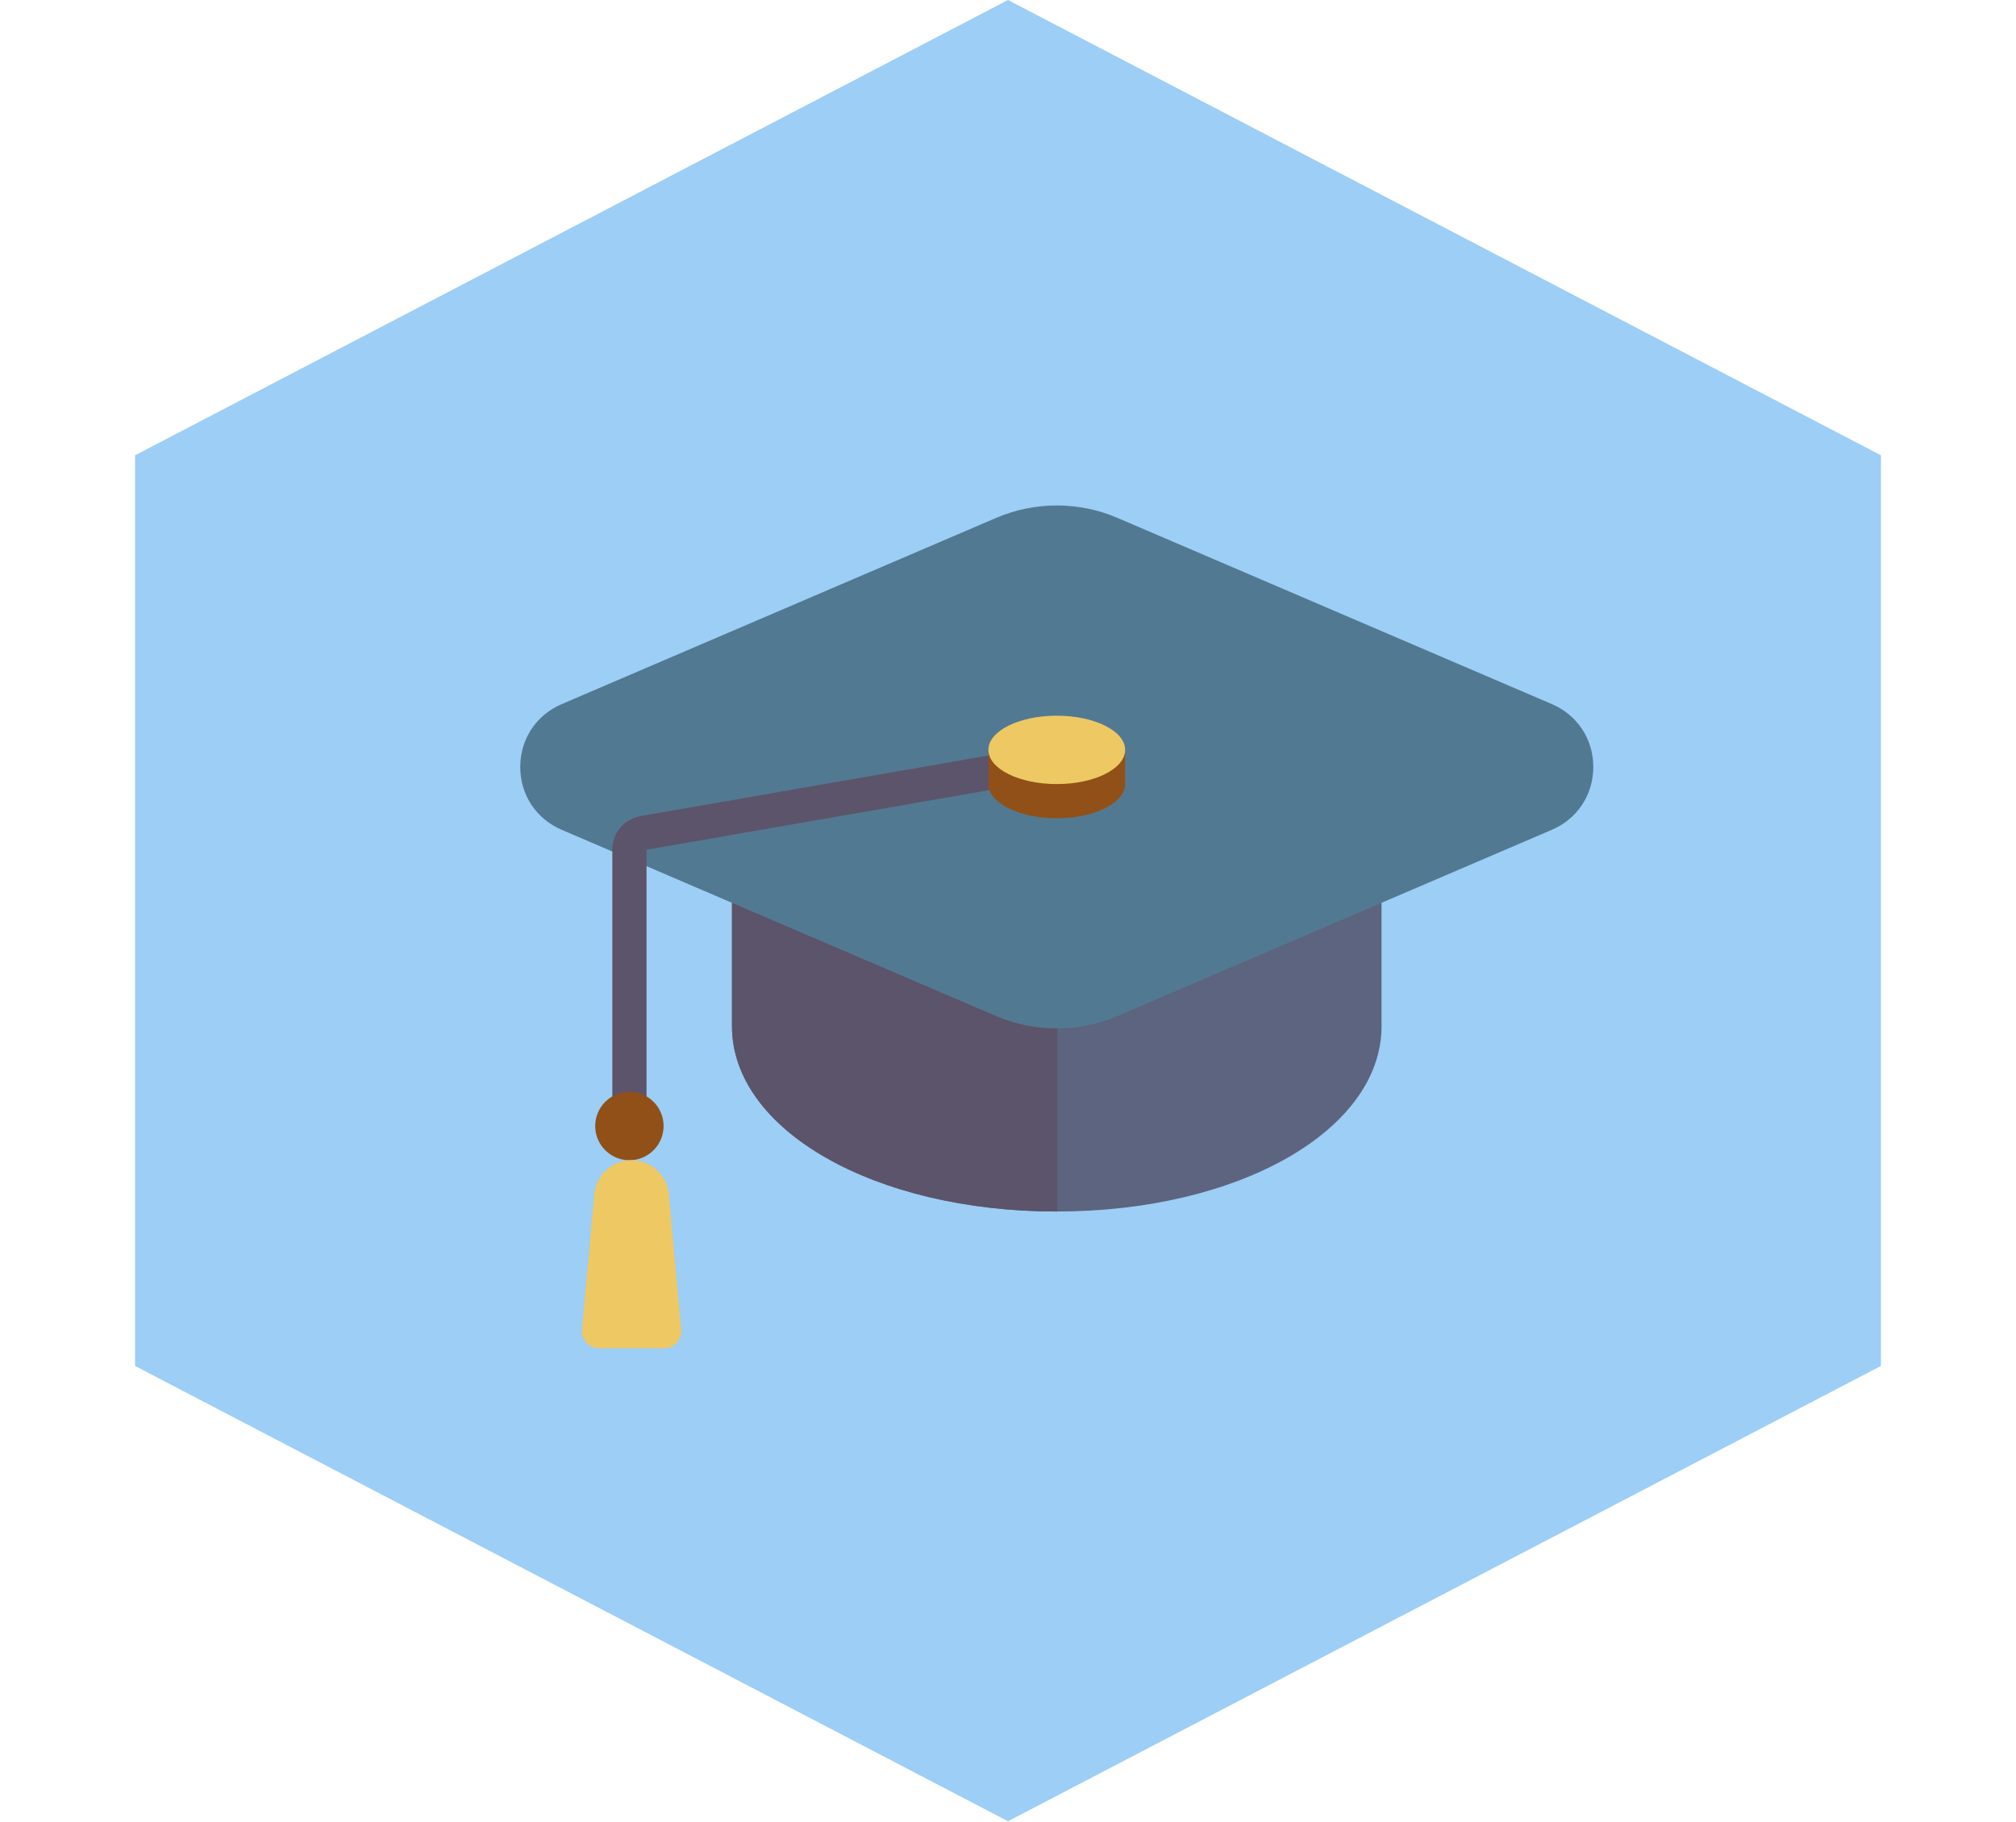
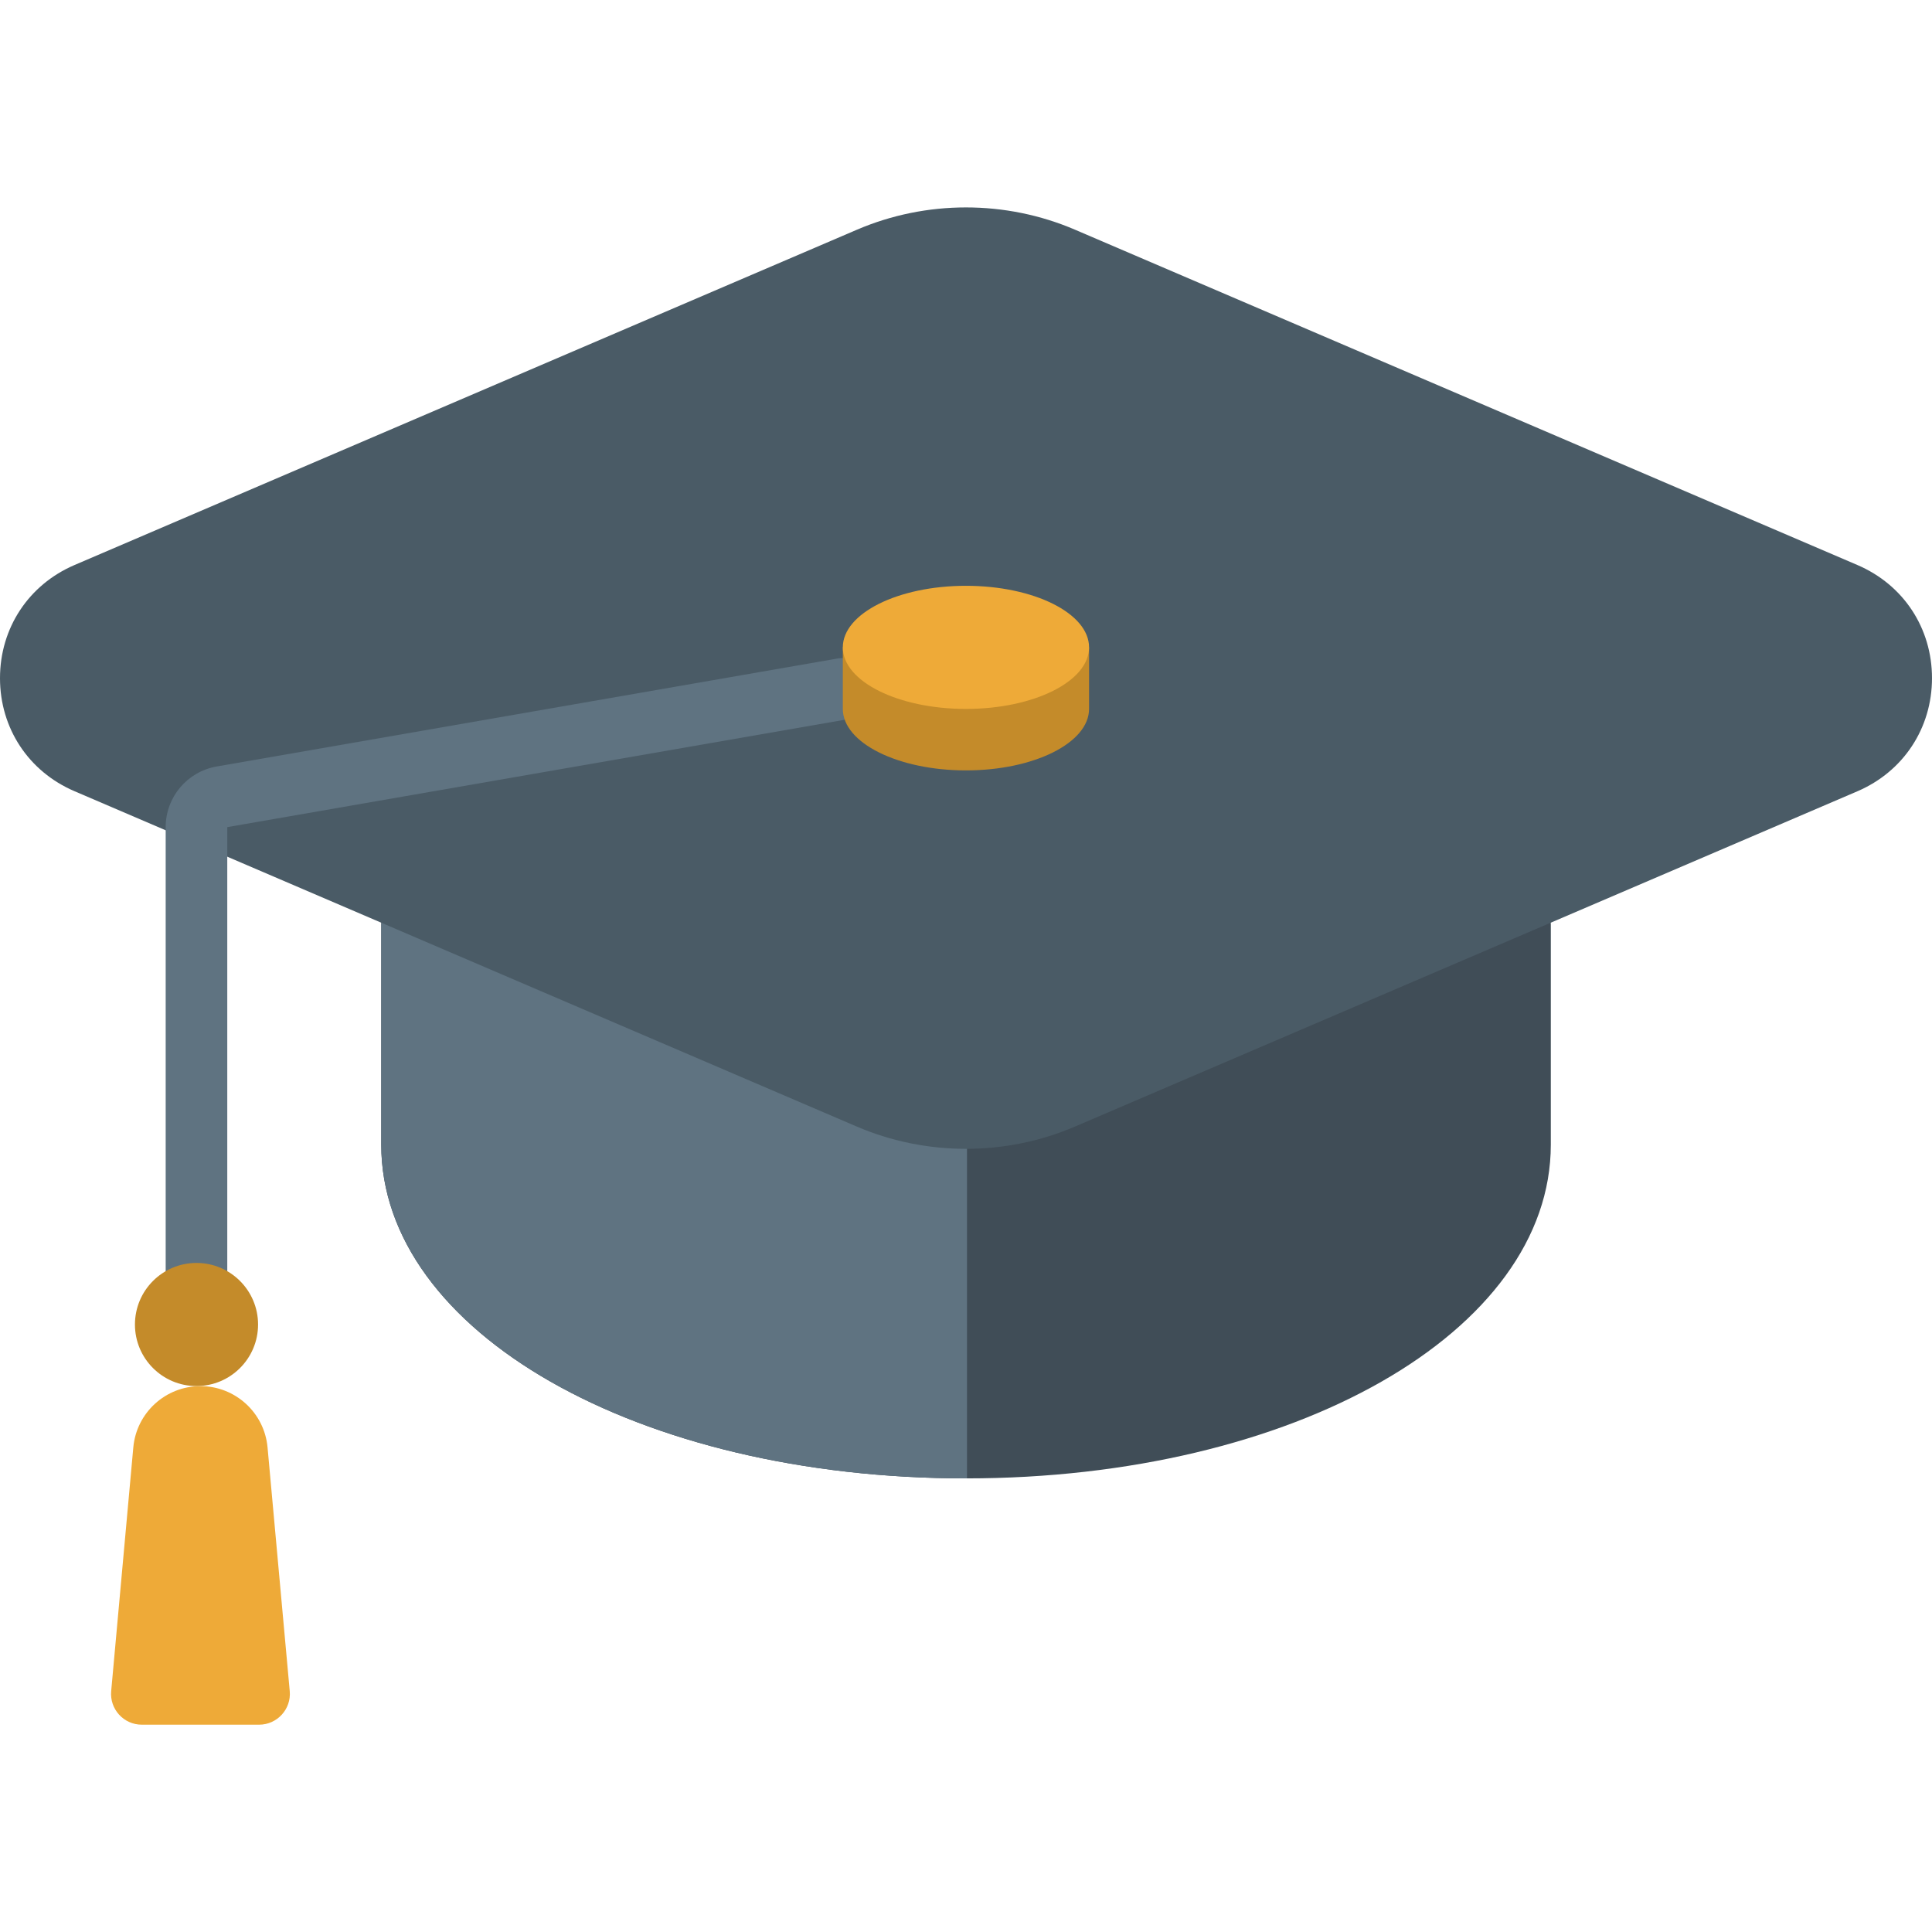
- <svg xmlns="http://www.w3.org/2000/svg" width="62" height="56" viewBox="0 0 62 56" fill="none">
-   <path d="M31 0L57.847 14V42L31 56L4.153 42V14L31 0Z" fill="#9CCEF6" />
-   <path d="M41.963 27.263H23.037C22.746 27.263 22.511 27.498 22.511 27.788V31.551C22.511 34.748 26.898 37.252 32.499 37.252C38.101 37.252 42.488 34.748 42.488 31.551V27.788C42.488 27.498 42.253 27.263 41.963 27.263Z" fill="#5D647F" />
-   <path d="M32.516 27.263H23.037C22.746 27.263 22.511 27.498 22.511 27.788V31.551C22.511 34.748 26.898 37.252 32.499 37.252C32.505 37.252 32.51 37.251 32.516 37.251V27.263Z" fill="#5C546A" />
-   <path d="M47.726 21.65L34.361 15.922C33.178 15.415 31.82 15.416 30.636 15.924L17.275 21.65C16.488 21.987 16 22.728 16 23.583C16 24.438 16.488 25.178 17.274 25.515L30.638 31.243C31.229 31.496 31.864 31.623 32.499 31.623C33.135 31.623 33.771 31.496 34.363 31.242L47.725 25.515C48.511 25.179 49 24.438 49 23.582C49 22.727 48.512 21.987 47.726 21.65Z" fill="#527992" />
-   <path d="M19.357 34.623C19.066 34.623 18.831 34.388 18.831 34.097V26.128C18.831 25.615 19.198 25.179 19.703 25.092L30.307 23.247C30.593 23.198 30.865 23.389 30.915 23.675C30.965 23.961 30.773 24.234 30.487 24.284L19.883 26.128V34.097C19.883 34.388 19.647 34.623 19.357 34.623Z" fill="#5C546A" />
-   <path d="M19.357 35.675C19.937 35.675 20.408 35.204 20.408 34.623C20.408 34.042 19.937 33.572 19.357 33.572C18.776 33.572 18.305 34.042 18.305 34.623C18.305 35.204 18.776 35.675 19.357 35.675Z" fill="#915018" />
-   <path d="M30.397 23.057V24.109C30.397 24.689 31.338 25.16 32.5 25.16C33.661 25.16 34.603 24.689 34.603 24.109V23.057H30.397Z" fill="#915018" />
-   <path d="M32.5 24.109C33.661 24.109 34.603 23.638 34.603 23.057C34.603 22.477 33.661 22.006 32.5 22.006C31.338 22.006 30.397 22.477 30.397 23.057C30.397 23.638 31.338 24.109 32.5 24.109Z" fill="#EDC863" />
-   <path d="M18.276 36.721L17.898 40.884C17.87 41.192 18.112 41.457 18.421 41.457H20.424C20.733 41.457 20.976 41.192 20.948 40.884L20.569 36.721C20.515 36.128 20.018 35.674 19.423 35.674C18.827 35.674 18.33 36.128 18.276 36.721Z" fill="#EDC863" />
+ <svg xmlns="http://www.w3.org/2000/svg" width="33" height="33" viewBox="0 0 33 33" fill="none">
+   <path d="M25.963 15.264H7.037C6.747 15.264 6.512 15.499 6.512 15.789V19.552C6.512 22.749 10.899 25.252 16.5 25.252C22.102 25.252 26.489 22.748 26.489 19.552V15.789C26.489 15.499 26.254 15.264 25.963 15.264Z" fill="#404D57" />
+   <path d="M16.517 15.264H7.037C6.747 15.264 6.512 15.499 6.512 15.789V19.552C6.512 22.749 10.899 25.252 16.5 25.252C16.506 25.252 16.511 25.252 16.517 25.252V15.264Z" fill="#5F7381" />
+   <path d="M31.726 9.651L18.361 3.923C17.178 3.416 15.82 3.416 14.636 3.924L1.275 9.65C0.488 9.987 0 10.728 0 11.584C0 12.439 0.488 13.179 1.274 13.515L14.638 19.244C15.229 19.497 15.864 19.623 16.499 19.623C17.135 19.623 17.771 19.496 18.363 19.242L31.725 13.516C32.511 13.179 33 12.438 33 11.583C33 10.728 32.512 9.988 31.726 9.651Z" fill="#4A5B66" />
+   <path d="M3.356 22.623C3.065 22.623 2.83 22.388 2.83 22.098V14.128C2.83 13.616 3.197 13.18 3.702 13.092L14.306 11.248C14.592 11.199 14.864 11.39 14.914 11.676C14.964 11.962 14.772 12.234 14.486 12.284L3.882 14.128V22.098C3.882 22.388 3.646 22.623 3.356 22.623Z" fill="#5F7381" />
+   <path d="M3.356 23.675C3.937 23.675 4.408 23.204 4.408 22.624C4.408 22.043 3.937 21.572 3.356 21.572C2.775 21.572 2.305 22.043 2.305 22.624C2.305 23.204 2.775 23.675 3.356 23.675Z" fill="#C48B2A" />
+   <path d="M14.396 11.057V12.108C14.396 12.689 15.338 13.159 16.499 13.159C17.661 13.159 18.602 12.689 18.602 12.108V11.057H14.396Z" fill="#C48B2A" />
+   <path d="M16.499 12.109C17.661 12.109 18.602 11.638 18.602 11.057C18.602 10.477 17.661 10.006 16.499 10.006C15.338 10.006 14.396 10.477 14.396 11.057C14.396 11.638 15.338 12.109 16.499 12.109Z" fill="#EEAA38" />
+   <path d="M2.277 24.723L1.899 28.886C1.871 29.193 2.113 29.459 2.422 29.459H4.425C4.734 29.459 4.977 29.193 4.949 28.886L4.57 24.723C4.516 24.13 4.019 23.676 3.424 23.676C2.828 23.676 2.331 24.13 2.277 24.723Z" fill="#EEAA38" />
</svg>
